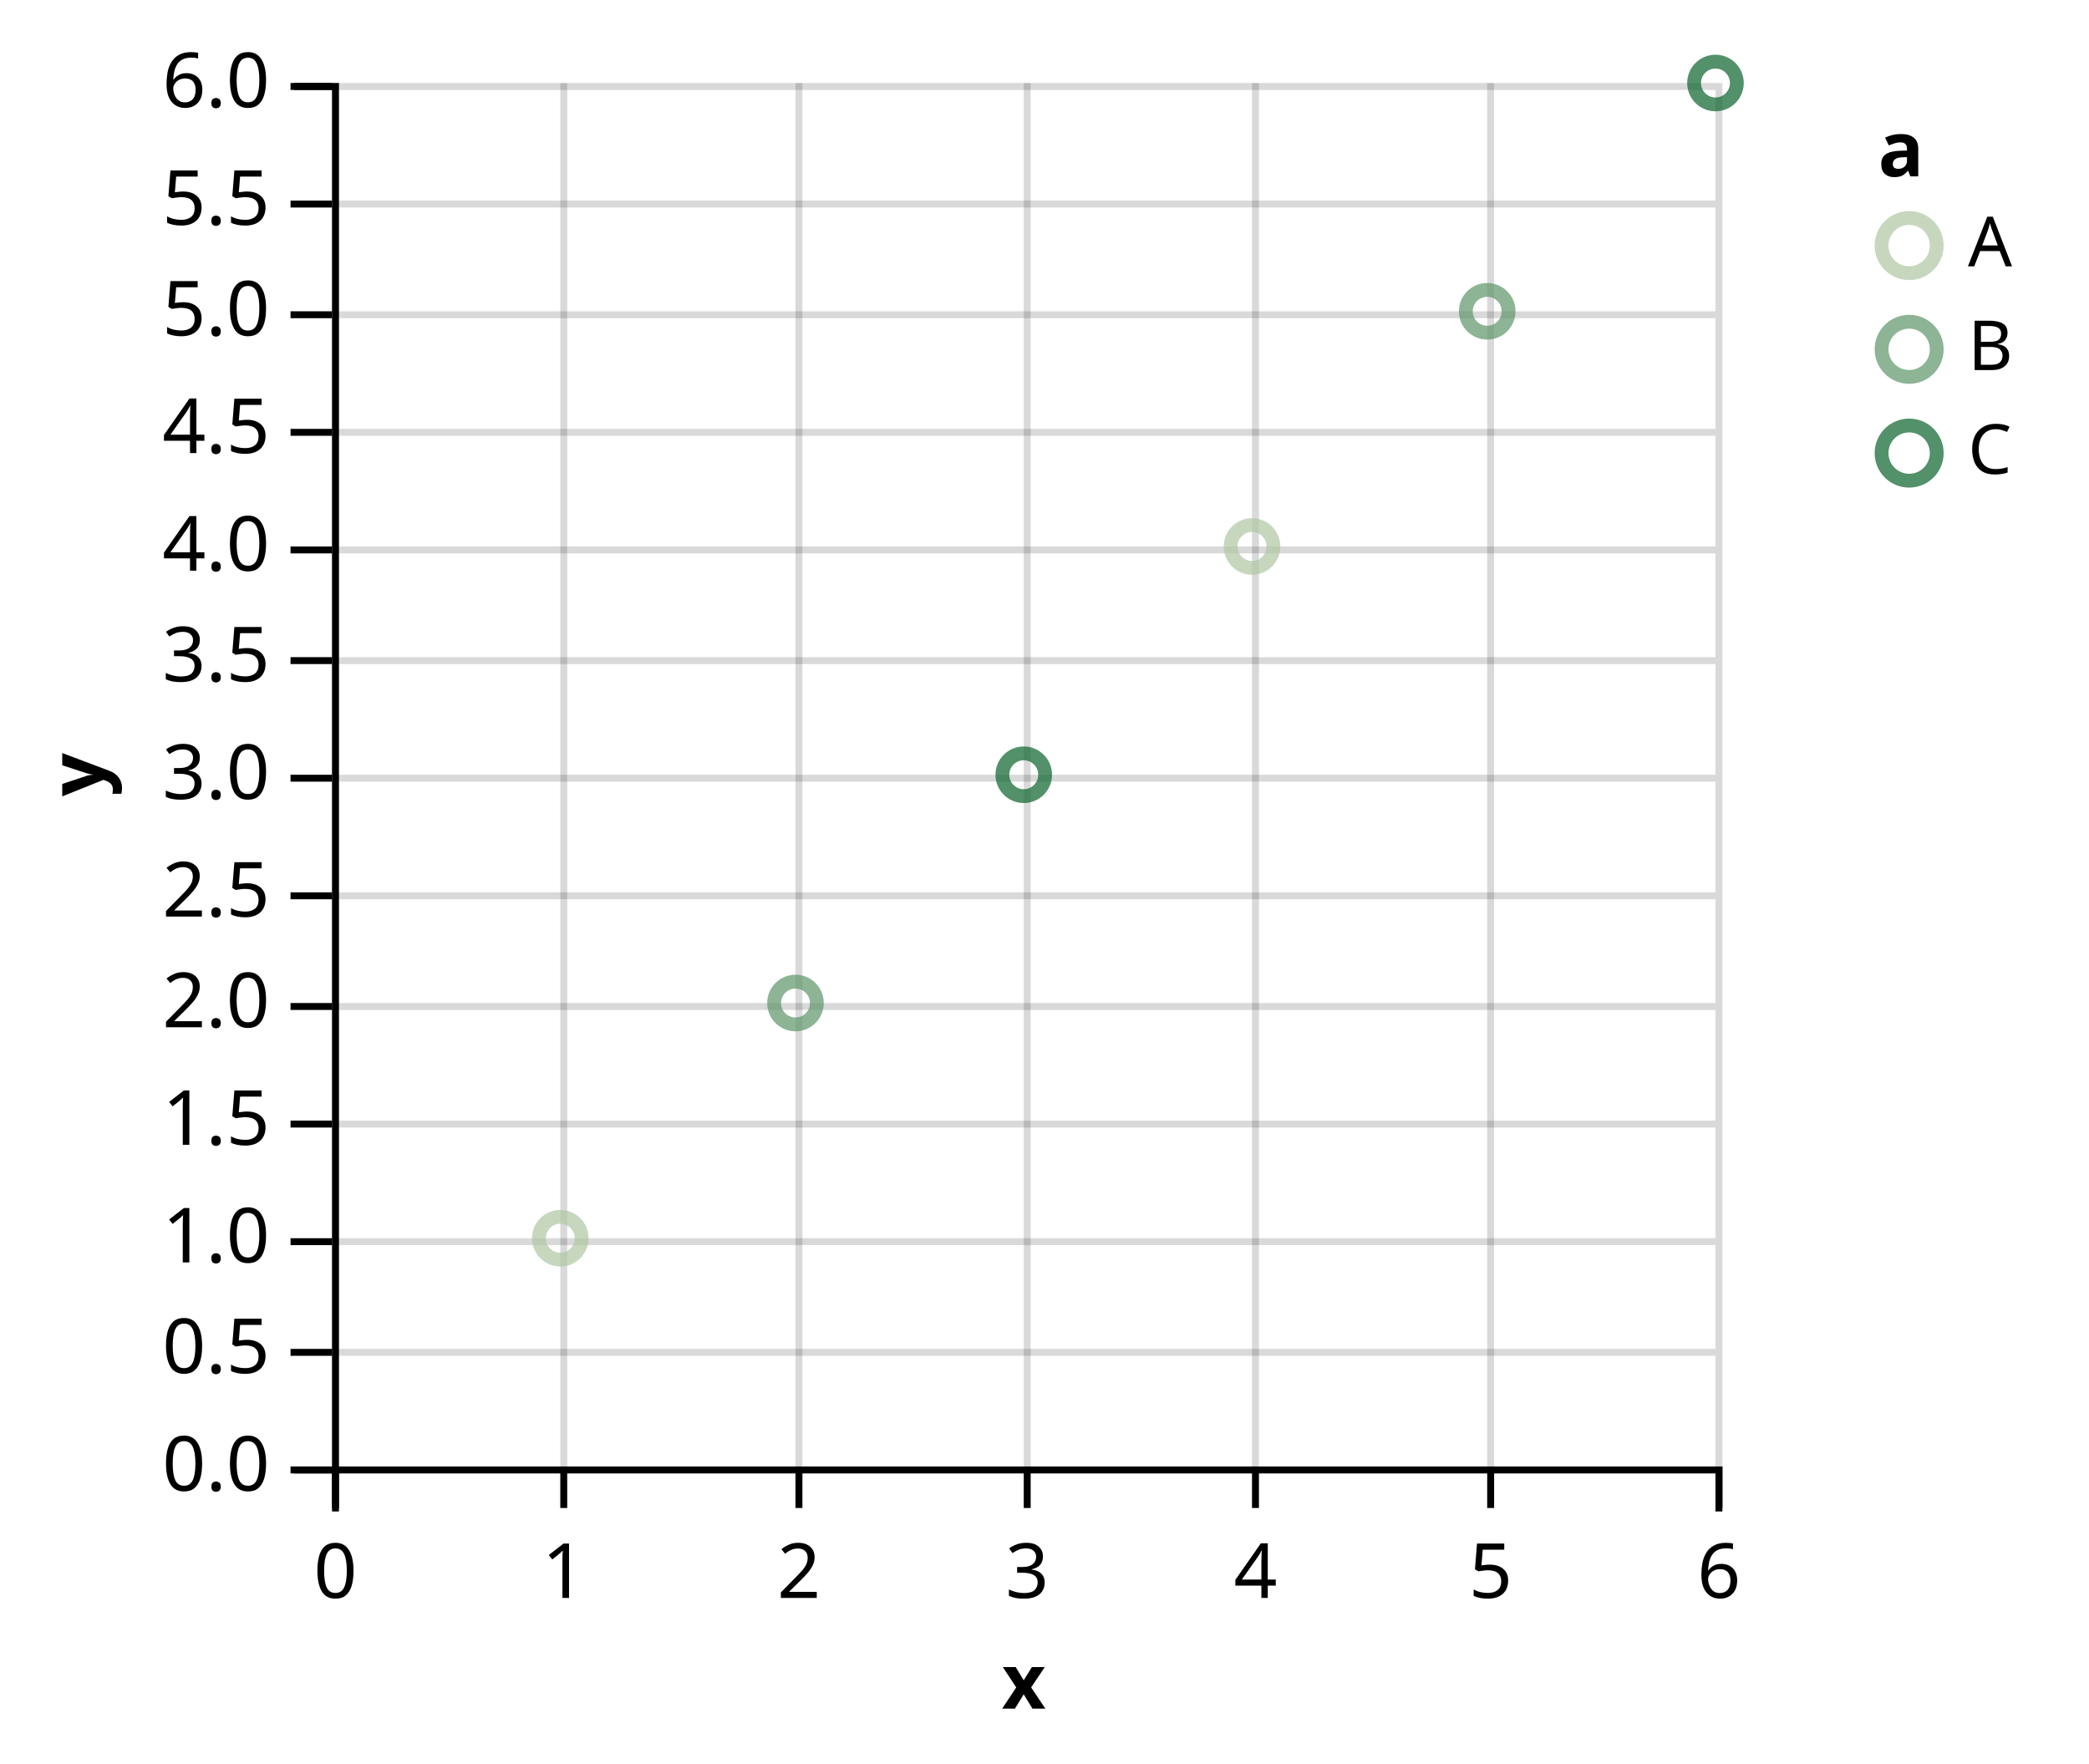
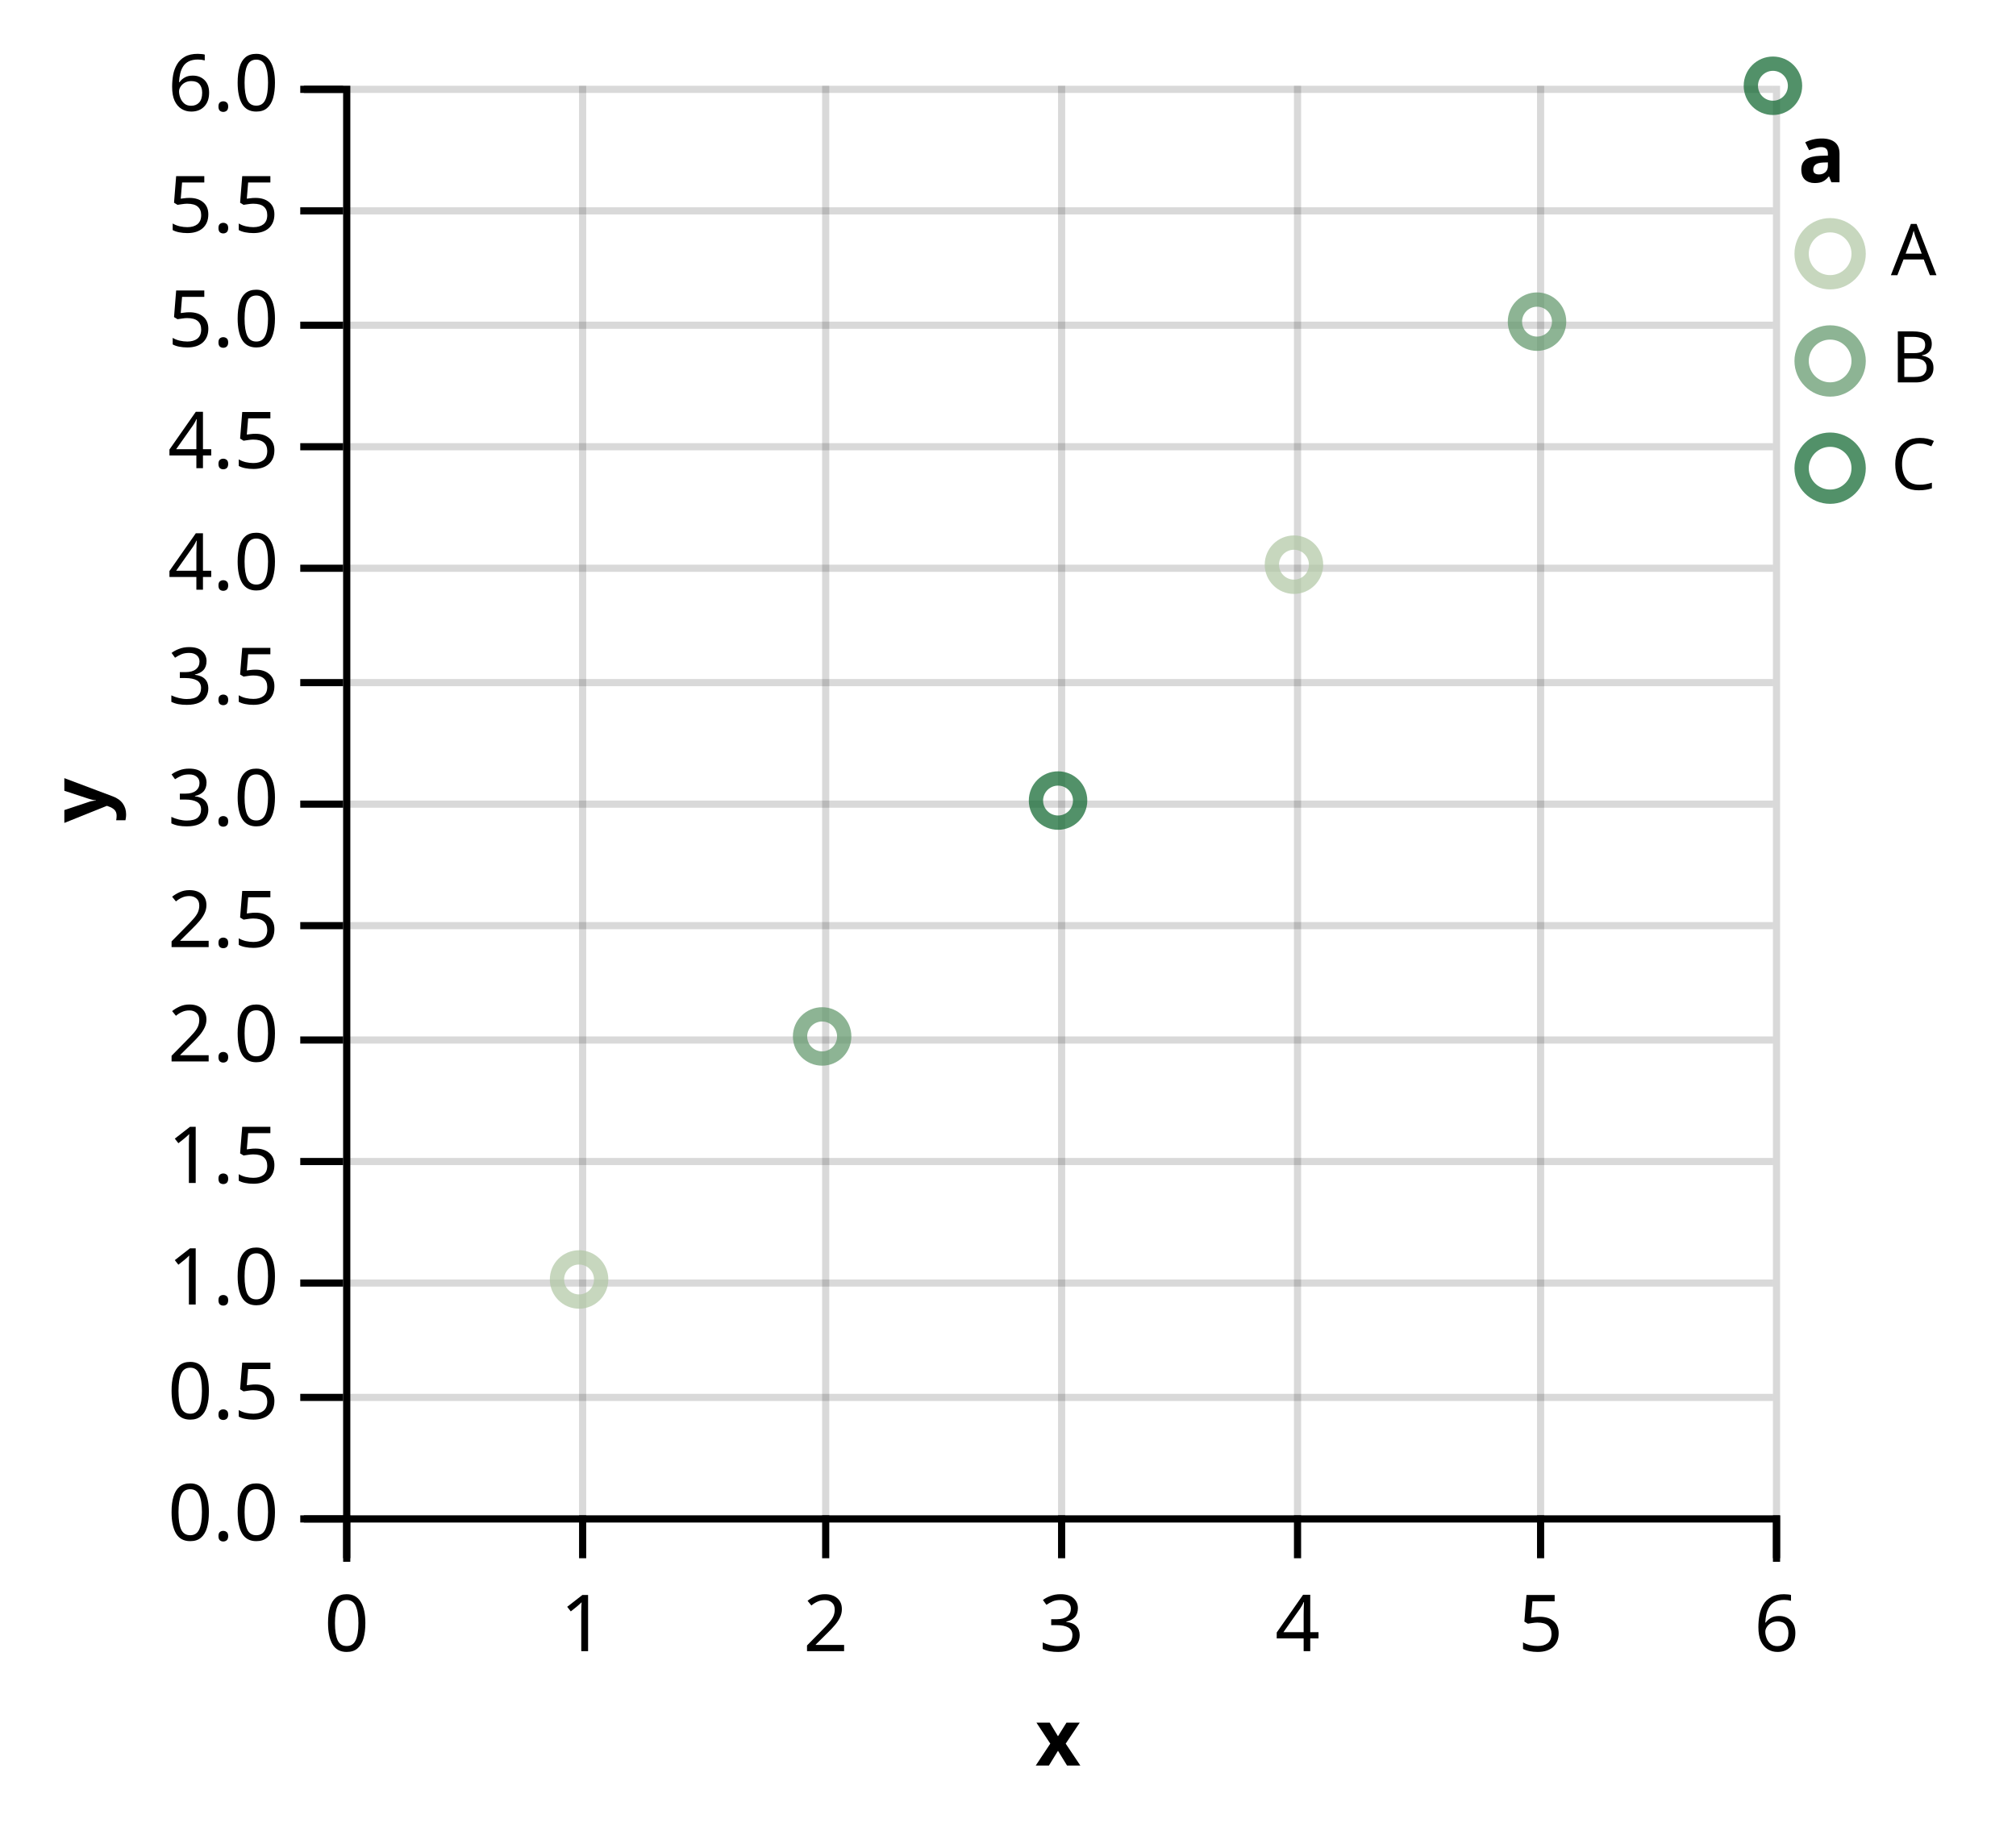
- <svg xmlns="http://www.w3.org/2000/svg" class="marks" width="302" height="255" version="1.1">
+ <svg xmlns="http://www.w3.org/2000/svg" class="marks" width="282" height="255" version="1.1">
  <g transform="translate(48,12)">
    <g class="mark-group">
      <g transform="translate(0,0)">
        <rect class="background" width="1" height="1" style="fill: none;" />
        <g class="mark-group root">
          <g transform="translate(0,0)">
            <rect class="background" width="200" height="200" style="fill: none;" />
            <g class="mark-group">
              <g transform="translate(0,200)">
                <rect class="background" width="0" height="0" style="pointer-events: none; fill: none;" />
                <g class="mark-rule" style="pointer-events: none;">
                  <line transform="translate(0.5,-200)" x2="0" y2="200" style="fill: none; stroke: #000; stroke-width: 1; stroke-opacity: 0.15; opacity: 1;" />
                  <line transform="translate(33.5,-200)" x2="0" y2="200" style="fill: none; stroke: #000; stroke-width: 1; stroke-opacity: 0.15; opacity: 1;" />
                  <line transform="translate(67.5,-200)" x2="0" y2="200" style="fill: none; stroke: #000; stroke-width: 1; stroke-opacity: 0.15; opacity: 1;" />
                  <line transform="translate(100.5,-200)" x2="0" y2="200" style="fill: none; stroke: #000; stroke-width: 1; stroke-opacity: 0.15; opacity: 1;" />
                  <line transform="translate(133.5,-200)" x2="0" y2="200" style="fill: none; stroke: #000; stroke-width: 1; stroke-opacity: 0.15; opacity: 1;" />
                  <line transform="translate(167.5,-200)" x2="0" y2="200" style="fill: none; stroke: #000; stroke-width: 1; stroke-opacity: 0.15; opacity: 1;" />
                  <line transform="translate(200.5,-200)" x2="0" y2="200" style="fill: none; stroke: #000; stroke-width: 1; stroke-opacity: 0.15; opacity: 1;" />
                </g>
                <g class="mark-rule" style="pointer-events: none;">
                  <line transform="translate(0.5,0)" x2="0" y2="6" style="fill: none; stroke: #000; stroke-width: 1; opacity: 1;" />
                  <line transform="translate(33.5,0)" x2="0" y2="6" style="fill: none; stroke: #000; stroke-width: 1; opacity: 1;" />
                  <line transform="translate(67.5,0)" x2="0" y2="6" style="fill: none; stroke: #000; stroke-width: 1; opacity: 1;" />
                  <line transform="translate(100.5,0)" x2="0" y2="6" style="fill: none; stroke: #000; stroke-width: 1; opacity: 1;" />
                  <line transform="translate(133.5,0)" x2="0" y2="6" style="fill: none; stroke: #000; stroke-width: 1; opacity: 1;" />
                  <line transform="translate(167.5,0)" x2="0" y2="6" style="fill: none; stroke: #000; stroke-width: 1; opacity: 1;" />
                  <line transform="translate(200.5,0)" x2="0" y2="6" style="fill: none; stroke: #000; stroke-width: 1; opacity: 1;" />
                </g>
                <g class="mark-rule" style="pointer-events: none;" />
                <g class="mark-text">
                  <text text-anchor="middle" transform="translate(0.5,19)" style="font: 11px sans-serif; fill: #000; opacity: 1;">0</text>
                  <text text-anchor="middle" transform="translate(33.5,19)" style="font: 11px sans-serif; fill: #000; opacity: 1;">1</text>
                  <text text-anchor="middle" transform="translate(67.5,19)" style="font: 11px sans-serif; fill: #000; opacity: 1;">2</text>
                  <text text-anchor="middle" transform="translate(100.5,19)" style="font: 11px sans-serif; fill: #000; opacity: 1;">3</text>
                  <text text-anchor="middle" transform="translate(133.5,19)" style="font: 11px sans-serif; fill: #000; opacity: 1;">4</text>
                  <text text-anchor="middle" transform="translate(167.5,19)" style="font: 11px sans-serif; fill: #000; opacity: 1;">5</text>
                  <text text-anchor="middle" transform="translate(200.5,19)" style="font: 11px sans-serif; fill: #000; opacity: 1;">6</text>
                </g>
                <g class="mark-path" style="pointer-events: none;">
                  <path transform="translate(0.5,0.5)" d="M0,6V0H200V6" style="fill: none; stroke: #000; stroke-width: 1;" />
                </g>
                <g class="mark-text">
                  <text text-anchor="middle" transform="translate(100,35)" style="font: bold 11px sans-serif; fill: #000;">x</text>
                </g>
              </g>
            </g>
            <g class="mark-group">
              <g transform="translate(0,0)">
                <rect class="background" width="0" height="0" style="pointer-events: none; fill: none;" />
                <g class="mark-rule" style="pointer-events: none;">
                  <line transform="translate(0,200.5)" x2="200" y2="0" style="fill: none; stroke: #000; stroke-width: 1; stroke-opacity: 0.15; opacity: 1;" />
                  <line transform="translate(0,183.5)" x2="200" y2="0" style="fill: none; stroke: #000; stroke-width: 1; stroke-opacity: 0.15; opacity: 1;" />
                  <line transform="translate(0,167.5)" x2="200" y2="0" style="fill: none; stroke: #000; stroke-width: 1; stroke-opacity: 0.15; opacity: 1;" />
                  <line transform="translate(0,150.5)" x2="200" y2="0" style="fill: none; stroke: #000; stroke-width: 1; stroke-opacity: 0.15; opacity: 1;" />
                  <line transform="translate(0,133.5)" x2="200" y2="0" style="fill: none; stroke: #000; stroke-width: 1; stroke-opacity: 0.15; opacity: 1;" />
                  <line transform="translate(0,117.5)" x2="200" y2="0" style="fill: none; stroke: #000; stroke-width: 1; stroke-opacity: 0.15; opacity: 1;" />
                  <line transform="translate(0,100.5)" x2="200" y2="0" style="fill: none; stroke: #000; stroke-width: 1; stroke-opacity: 0.15; opacity: 1;" />
                  <line transform="translate(0,83.5)" x2="200" y2="0" style="fill: none; stroke: #000; stroke-width: 1; stroke-opacity: 0.15; opacity: 1;" />
                  <line transform="translate(0,67.5)" x2="200" y2="0" style="fill: none; stroke: #000; stroke-width: 1; stroke-opacity: 0.15; opacity: 1;" />
                  <line transform="translate(0,50.5)" x2="200" y2="0" style="fill: none; stroke: #000; stroke-width: 1; stroke-opacity: 0.15; opacity: 1;" />
                  <line transform="translate(0,33.5)" x2="200" y2="0" style="fill: none; stroke: #000; stroke-width: 1; stroke-opacity: 0.15; opacity: 1;" />
                  <line transform="translate(0,17.5)" x2="200" y2="0" style="fill: none; stroke: #000; stroke-width: 1; stroke-opacity: 0.15; opacity: 1;" />
                  <line transform="translate(0,0.5)" x2="200" y2="0" style="fill: none; stroke: #000; stroke-width: 1; stroke-opacity: 0.15; opacity: 1;" />
                </g>
                <g class="mark-rule" style="pointer-events: none;">
                  <line transform="translate(-6,200.5)" x2="6" y2="0" style="fill: none; stroke: #000; stroke-width: 1; opacity: 1;" />
                  <line transform="translate(-6,183.5)" x2="6" y2="0" style="fill: none; stroke: #000; stroke-width: 1; opacity: 1;" />
                  <line transform="translate(-6,167.5)" x2="6" y2="0" style="fill: none; stroke: #000; stroke-width: 1; opacity: 1;" />
                  <line transform="translate(-6,150.5)" x2="6" y2="0" style="fill: none; stroke: #000; stroke-width: 1; opacity: 1;" />
                  <line transform="translate(-6,133.5)" x2="6" y2="0" style="fill: none; stroke: #000; stroke-width: 1; opacity: 1;" />
                  <line transform="translate(-6,117.5)" x2="6" y2="0" style="fill: none; stroke: #000; stroke-width: 1; opacity: 1;" />
                  <line transform="translate(-6,100.5)" x2="6" y2="0" style="fill: none; stroke: #000; stroke-width: 1; opacity: 1;" />
                  <line transform="translate(-6,83.5)" x2="6" y2="0" style="fill: none; stroke: #000; stroke-width: 1; opacity: 1;" />
                  <line transform="translate(-6,67.5)" x2="6" y2="0" style="fill: none; stroke: #000; stroke-width: 1; opacity: 1;" />
                  <line transform="translate(-6,50.5)" x2="6" y2="0" style="fill: none; stroke: #000; stroke-width: 1; opacity: 1;" />
                  <line transform="translate(-6,33.5)" x2="6" y2="0" style="fill: none; stroke: #000; stroke-width: 1; opacity: 1;" />
                  <line transform="translate(-6,17.5)" x2="6" y2="0" style="fill: none; stroke: #000; stroke-width: 1; opacity: 1;" />
                  <line transform="translate(-6,0.5)" x2="6" y2="0" style="fill: none; stroke: #000; stroke-width: 1; opacity: 1;" />
                </g>
                <g class="mark-rule" style="pointer-events: none;" />
                <g class="mark-text">
                  <text text-anchor="end" transform="translate(-9,203.5)" style="font: 11px sans-serif; fill: #000; opacity: 1;">0.0</text>
                  <text text-anchor="end" transform="translate(-9,186.5)" style="font: 11px sans-serif; fill: #000; opacity: 1;">0.5</text>
                  <text text-anchor="end" transform="translate(-9,170.5)" style="font: 11px sans-serif; fill: #000; opacity: 1;">1.0</text>
                  <text text-anchor="end" transform="translate(-9,153.5)" style="font: 11px sans-serif; fill: #000; opacity: 1;">1.5</text>
                  <text text-anchor="end" transform="translate(-9,136.5)" style="font: 11px sans-serif; fill: #000; opacity: 1;">2.0</text>
                  <text text-anchor="end" transform="translate(-9,120.5)" style="font: 11px sans-serif; fill: #000; opacity: 1;">2.5</text>
                  <text text-anchor="end" transform="translate(-9,103.5)" style="font: 11px sans-serif; fill: #000; opacity: 1;">3.0</text>
                  <text text-anchor="end" transform="translate(-9,86.5)" style="font: 11px sans-serif; fill: #000; opacity: 1;">3.5</text>
                  <text text-anchor="end" transform="translate(-9,70.5)" style="font: 11px sans-serif; fill: #000; opacity: 1;">4.0</text>
                  <text text-anchor="end" transform="translate(-9,53.5)" style="font: 11px sans-serif; fill: #000; opacity: 1;">4.5</text>
                  <text text-anchor="end" transform="translate(-9,36.5)" style="font: 11px sans-serif; fill: #000; opacity: 1;">5.0</text>
                  <text text-anchor="end" transform="translate(-9,20.5)" style="font: 11px sans-serif; fill: #000; opacity: 1;">5.5</text>
                  <text text-anchor="end" transform="translate(-9,3.5)" style="font: 11px sans-serif; fill: #000; opacity: 1;">6.0</text>
                </g>
                <g class="mark-path" style="pointer-events: none;">
                  <path transform="translate(0.5,0.5)" d="M-6,0H0V200H-6" style="fill: none; stroke: #000; stroke-width: 1;" />
                </g>
                <g class="mark-text">
                  <text text-anchor="middle" transform="translate(-36,100) rotate(-90) translate(0,3)" style="font: bold 11px sans-serif; fill: #000;">y</text>
                </g>
              </g>
            </g>
            <g class="mark-symbol marks">
              <path transform="translate(33,167)" d="M0,3.09A3.09,3.09 0 1,1 0,-3.09A3.09,3.09 0 1,1 0,3.09Z" style="fill: none; stroke: #afc6a3; stroke-width: 2; opacity: 0.7;" />
              <path transform="translate(133,67)" d="M0,3.09A3.09,3.09 0 1,1 0,-3.09A3.09,3.09 0 1,1 0,3.09Z" style="fill: none; stroke: #afc6a3; stroke-width: 2; opacity: 0.7;" />
              <path transform="translate(67,133)" d="M0,3.09A3.09,3.09 0 1,1 0,-3.09A3.09,3.09 0 1,1 0,3.09Z" style="fill: none; stroke: #5c9467; stroke-width: 2; opacity: 0.7;" />
              <path transform="translate(167,33)" d="M0,3.09A3.09,3.09 0 1,1 0,-3.09A3.09,3.09 0 1,1 0,3.09Z" style="fill: none; stroke: #5c9467; stroke-width: 2; opacity: 0.7;" />
              <path transform="translate(100,100)" d="M0,3.09A3.09,3.09 0 1,1 0,-3.09A3.09,3.09 0 1,1 0,3.09Z" style="fill: none; stroke: #09622a; stroke-width: 2; opacity: 0.7;" />
              <path transform="translate(200,0)" d="M0,3.09A3.09,3.09 0 1,1 0,-3.09A3.09,3.09 0 1,1 0,3.09Z" style="fill: none; stroke: #09622a; stroke-width: 2; opacity: 0.7;" />
            </g>
            <g class="mark-group">
-               <g transform="translate(220.5,0.5)">
+               <g transform="translate(200.5,0.5)">
                <rect class="background" width="28" height="62" style="pointer-events: none; fill: none;" />
                <g class="mark-text" style="pointer-events: none;">
                  <text text-anchor="start" transform="translate(3,13)" style="font: bold 11px sans-serif; fill: #000; opacity: 1;">a</text>
                </g>
                <g class="mark-symbol" style="pointer-events: none;">
                  <path transform="translate(7.5,23)" d="M0,3.989A3.989,3.989 0 1,1 0,-3.989A3.989,3.989 0 1,1 0,3.989Z" style="fill: none; stroke: #afc6a3; stroke-width: 2; opacity: 0.7;" />
                  <path transform="translate(7.5,38)" d="M0,3.989A3.989,3.989 0 1,1 0,-3.989A3.989,3.989 0 1,1 0,3.989Z" style="fill: none; stroke: #5c9467; stroke-width: 2; opacity: 0.7;" />
                  <path transform="translate(7.5,53)" d="M0,3.989A3.989,3.989 0 1,1 0,-3.989A3.989,3.989 0 1,1 0,3.989Z" style="fill: none; stroke: #09622a; stroke-width: 2; opacity: 0.7;" />
                </g>
                <g class="mark-text" style="pointer-events: none;">
                  <text text-anchor="start" transform="translate(16,26)" style="font: 10px sans-serif; fill: #000; opacity: 1;">A</text>
                  <text text-anchor="start" transform="translate(16,41)" style="font: 10px sans-serif; fill: #000; opacity: 1;">B</text>
                  <text text-anchor="start" transform="translate(16,56)" style="font: 10px sans-serif; fill: #000; opacity: 1;">C</text>
                </g>
              </g>
            </g>
          </g>
        </g>
      </g>
    </g>
  </g>
</svg>
